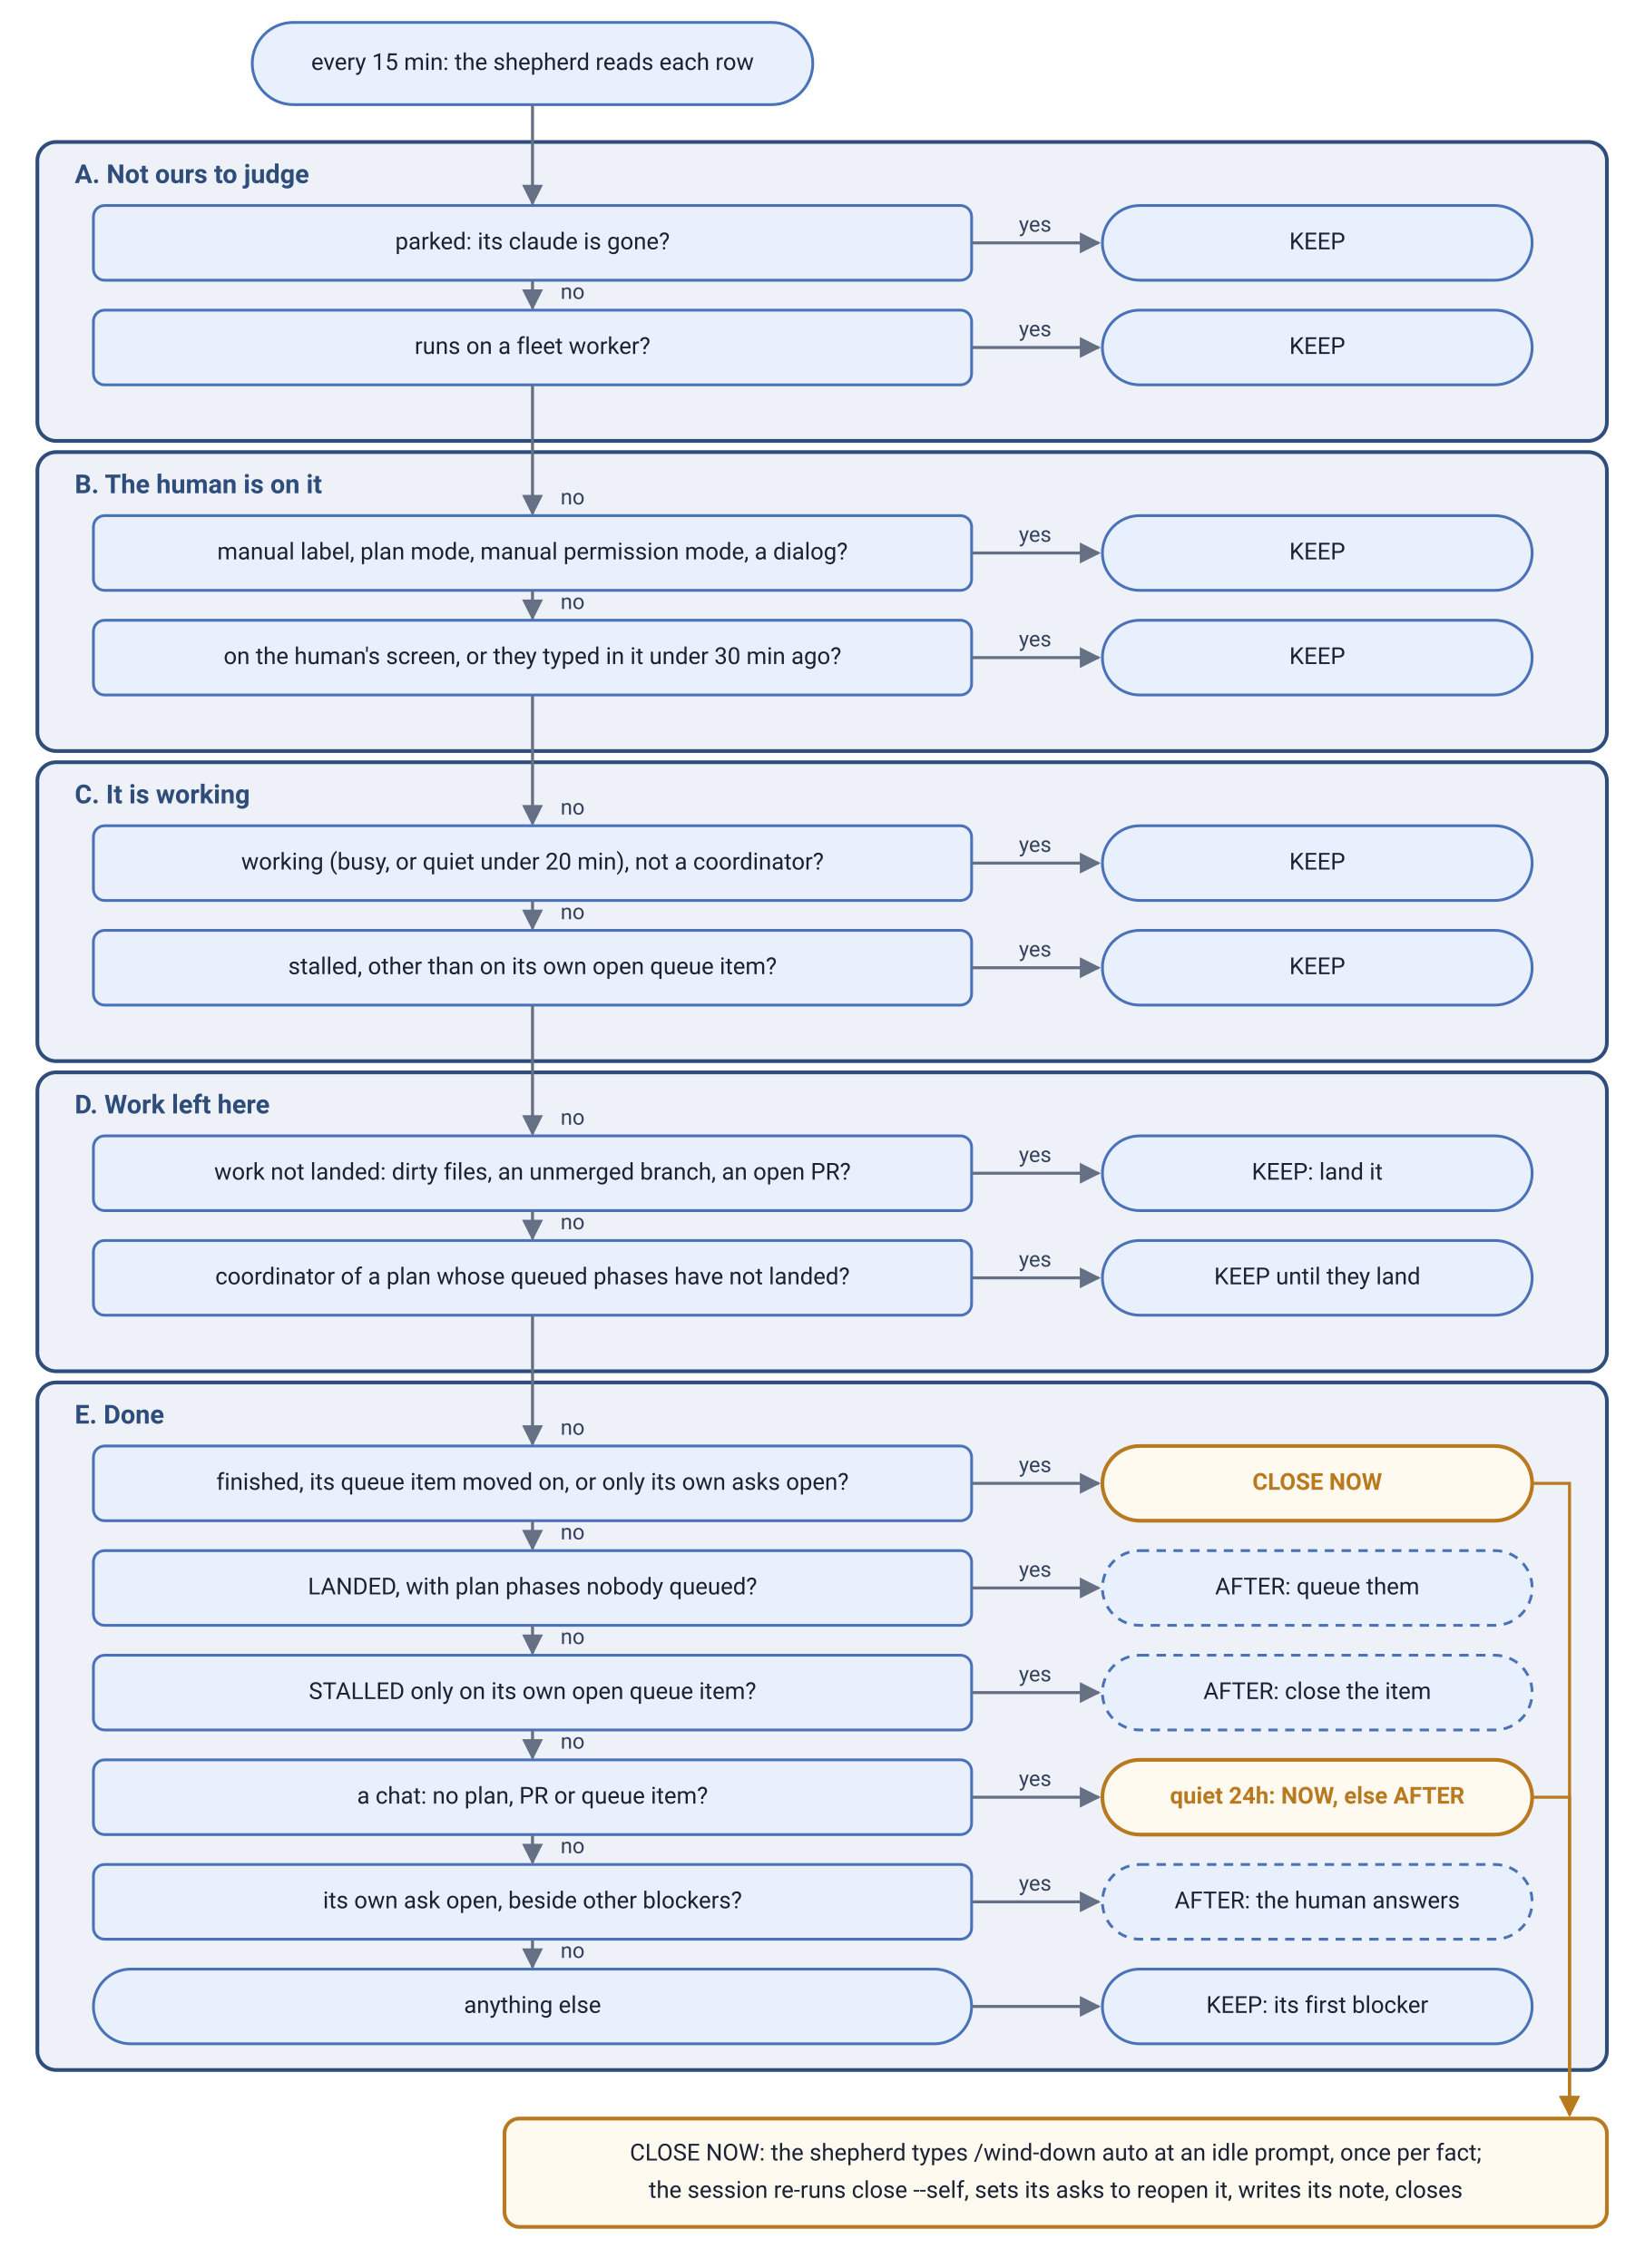
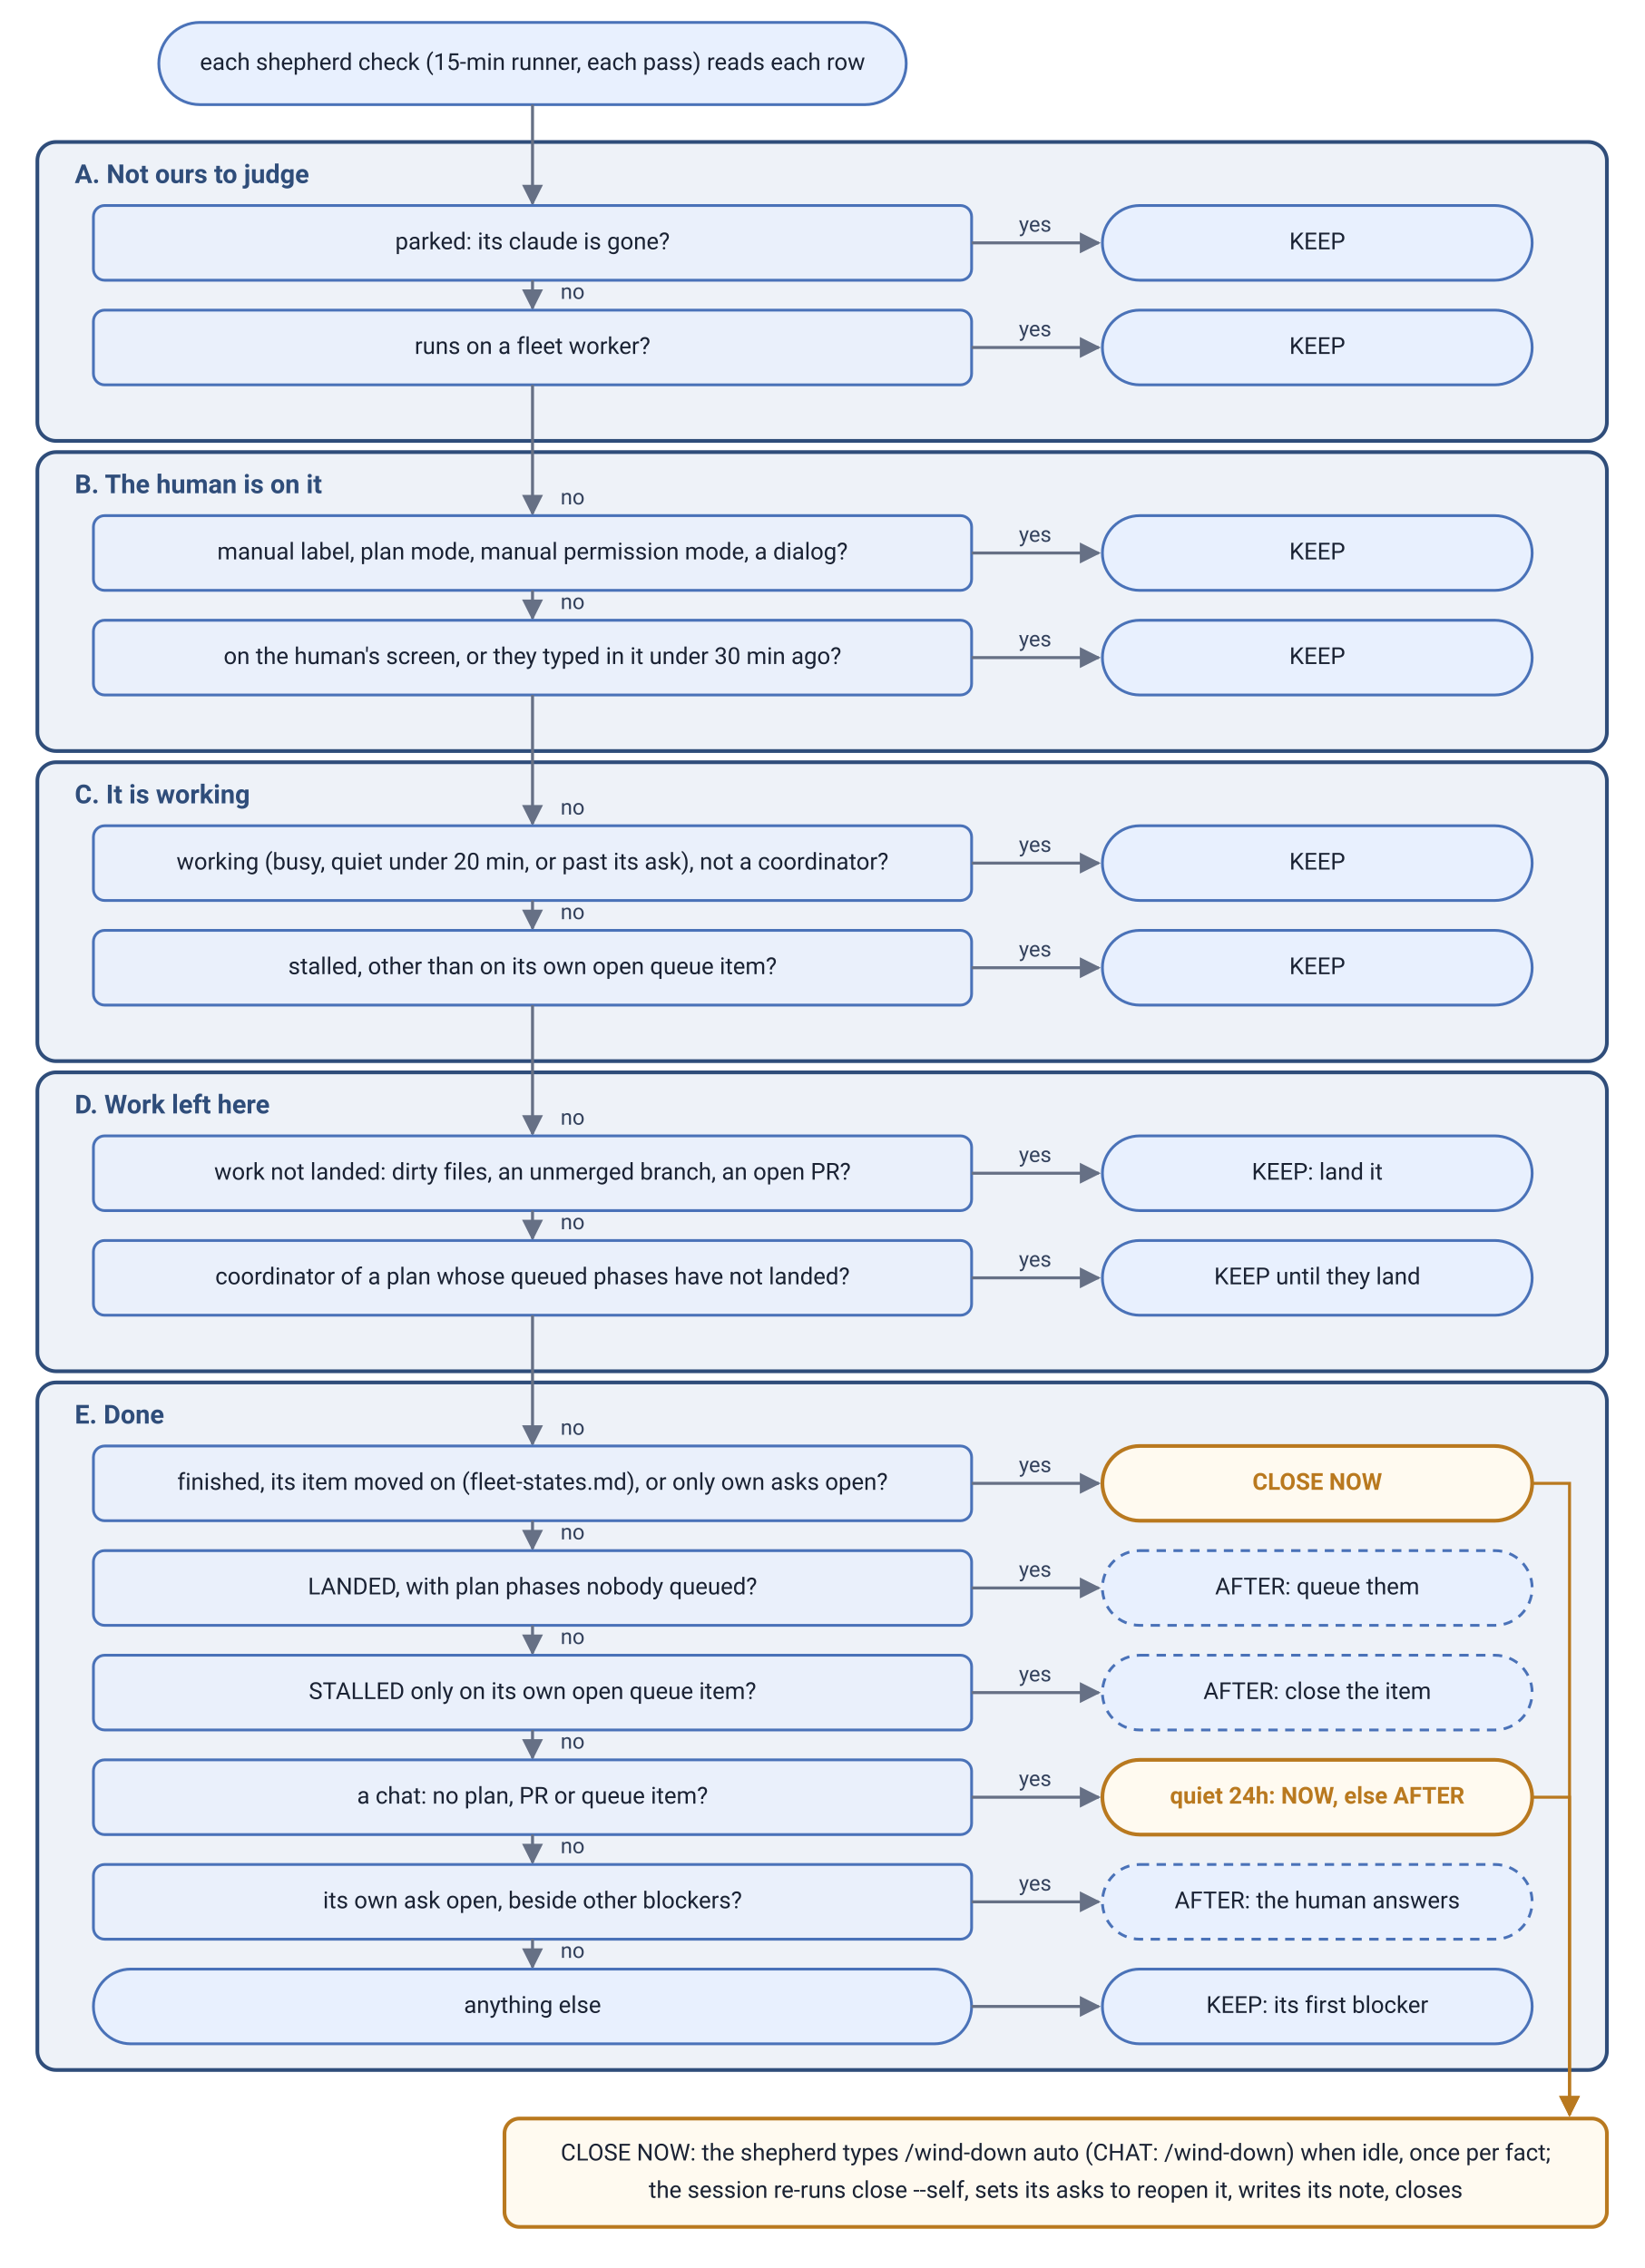
<svg xmlns="http://www.w3.org/2000/svg" viewBox="0 0 880 1214" font-family="-apple-system, BlinkMacSystemFont, Segoe UI, Roboto, Helvetica, Arial, sans-serif">
  <defs>
    <marker id="arrow" viewBox="0 0 10 10" refX="9" refY="5" markerWidth="7" markerHeight="7" orient="auto-start-reverse">
      <path d="M0,0 L10,5 L0,10 z" fill="#667085" />
    </marker>
    <marker id="arrow-amber" viewBox="0 0 10 10" refX="9" refY="5" markerWidth="7" markerHeight="7" orient="auto-start-reverse">
      <path d="M0,0 L10,5 L0,10 z" fill="#b9791f" />
    </marker>
    <style>
      .lane { fill:#eef2f8; stroke:#2f4d7a; stroke-width:2; }
      .lane-title { font-size:14px; font-weight:600; fill:#2f4d7a; text-anchor:middle; }
      .node { fill:#e8f0fe; stroke:#4a72b8; stroke-width:1.5; }
      .decision { fill:#eaf0fb; stroke:#4a72b8; stroke-width:1.5; }
      .label { font-size:14px; fill:#1a2233; text-anchor:middle; dominant-baseline:middle; }
      .label.sm { font-size:12.5px; }
      .edge { fill:none; stroke:#667085; stroke-width:1.6; marker-end:url(#arrow); }
      .elabel { font-size:11.5px; fill:#33415c; text-anchor:middle; }
    </style>
  </defs>
-   <rect class="node" x="135" y="12" width="300" height="44" rx="22" />
-   <text class="label sm" x="285" y="34">every 15 min: the shepherd reads each row</text>
+   <rect class="node" x="85" y="12" width="400" height="44" rx="22" />
+   <text class="label sm" x="285" y="34">each shepherd check (15-min runner, each pass) reads each row</text>
  <rect class="lane" x="20" y="76" width="840" height="160" rx="10" />
  <rect class="lane" x="20" y="242" width="840" height="160" rx="10" />
  <rect class="lane" x="20" y="408" width="840" height="160" rx="10" />
  <rect class="lane" x="20" y="574" width="840" height="160" rx="10" />
  <rect class="lane" x="20" y="740" width="840" height="368" rx="10" />
  <text class="lane-title" x="40" y="98" style="text-anchor:start">A. Not ours to judge</text>
  <path class="edge" d="M285,56 V109" />
  <rect class="decision" x="50" y="110" width="470" height="40" rx="6" />
  <text class="label sm" x="285" y="130">parked: its claude is gone?</text>
  <path class="edge" d="M520,130 H588" />
  <text class="elabel" x="554" y="124">yes</text>
  <rect class="node" x="590" y="110" width="230" height="40" rx="20" />
  <text class="label sm" x="705" y="130">KEEP</text>
  <path class="edge" d="M285,150 V165" />
  <rect class="decision" x="50" y="166" width="470" height="40" rx="6" />
  <text class="label sm" x="285" y="186">runs on a fleet worker?</text>
  <path class="edge" d="M520,186 H588" />
  <text class="elabel" x="554" y="180">yes</text>
  <rect class="node" x="590" y="166" width="230" height="40" rx="20" />
  <text class="label sm" x="705" y="186">KEEP</text>
  <text class="elabel" x="300" y="160" style="text-anchor:start">no</text>
  <text class="lane-title" x="40" y="264" style="text-anchor:start">B. The human is on it</text>
  <path class="edge" d="M285,206 V275" />
  <rect class="decision" x="50" y="276" width="470" height="40" rx="6" />
  <text class="label sm" x="285" y="296">manual label, plan mode, manual permission mode, a dialog?</text>
  <path class="edge" d="M520,296 H588" />
  <text class="elabel" x="554" y="290">yes</text>
  <rect class="node" x="590" y="276" width="230" height="40" rx="20" />
  <text class="label sm" x="705" y="296">KEEP</text>
  <text class="elabel" x="300" y="270" style="text-anchor:start">no</text>
  <path class="edge" d="M285,316 V331" />
  <rect class="decision" x="50" y="332" width="470" height="40" rx="6" />
  <text class="label sm" x="285" y="352">on the human's screen, or they typed in it under 30 min ago?</text>
  <path class="edge" d="M520,352 H588" />
  <text class="elabel" x="554" y="346">yes</text>
  <rect class="node" x="590" y="332" width="230" height="40" rx="20" />
  <text class="label sm" x="705" y="352">KEEP</text>
  <text class="elabel" x="300" y="326" style="text-anchor:start">no</text>
  <text class="lane-title" x="40" y="430" style="text-anchor:start">C. It is working</text>
  <path class="edge" d="M285,372 V441" />
  <rect class="decision" x="50" y="442" width="470" height="40" rx="6" />
-   <text class="label sm" x="285" y="462">working (busy, or quiet under 20 min), not a coordinator?</text>
+   <text class="label sm" x="285" y="462">working (busy, quiet under 20 min, or past its ask), not a coordinator?</text>
  <path class="edge" d="M520,462 H588" />
  <text class="elabel" x="554" y="456">yes</text>
  <rect class="node" x="590" y="442" width="230" height="40" rx="20" />
  <text class="label sm" x="705" y="462">KEEP</text>
  <text class="elabel" x="300" y="436" style="text-anchor:start">no</text>
  <path class="edge" d="M285,482 V497" />
  <rect class="decision" x="50" y="498" width="470" height="40" rx="6" />
  <text class="label sm" x="285" y="518">stalled, other than on its own open queue item?</text>
  <path class="edge" d="M520,518 H588" />
  <text class="elabel" x="554" y="512">yes</text>
  <rect class="node" x="590" y="498" width="230" height="40" rx="20" />
  <text class="label sm" x="705" y="518">KEEP</text>
  <text class="elabel" x="300" y="492" style="text-anchor:start">no</text>
  <text class="lane-title" x="40" y="596" style="text-anchor:start">D. Work left here</text>
  <path class="edge" d="M285,538 V607" />
  <rect class="decision" x="50" y="608" width="470" height="40" rx="6" />
  <text class="label sm" x="285" y="628">work not landed: dirty files, an unmerged branch, an open PR?</text>
  <path class="edge" d="M520,628 H588" />
  <text class="elabel" x="554" y="622">yes</text>
  <rect class="node" x="590" y="608" width="230" height="40" rx="20" />
  <text class="label sm" x="705" y="628">KEEP: land it</text>
  <text class="elabel" x="300" y="602" style="text-anchor:start">no</text>
  <path class="edge" d="M285,648 V663" />
  <rect class="decision" x="50" y="664" width="470" height="40" rx="6" />
  <text class="label sm" x="285" y="684">coordinator of a plan whose queued phases have not landed?</text>
  <path class="edge" d="M520,684 H588" />
  <text class="elabel" x="554" y="678">yes</text>
  <rect class="node" x="590" y="664" width="230" height="40" rx="20" />
  <text class="label sm" x="705" y="684">KEEP until they land</text>
  <text class="elabel" x="300" y="658" style="text-anchor:start">no</text>
  <text class="lane-title" x="40" y="762" style="text-anchor:start">E. Done</text>
  <path class="edge" d="M285,704 V773" />
  <rect class="decision" x="50" y="774" width="470" height="40" rx="6" />
-   <text class="label sm" x="285" y="794">finished, its queue item moved on, or only its own asks open?</text>
+   <text class="label sm" x="285" y="794">finished, its item moved on (fleet-states.md), or only own asks open?</text>
  <path class="edge" d="M520,794 H588" />
  <text class="elabel" x="554" y="788">yes</text>
  <rect class="node" x="590" y="774" width="230" height="40" rx="20" style="fill:#fffaf0;stroke:#b9791f;stroke-width:2" />
  <text class="label sm" x="705" y="794" style="fill:#b9791f;font-weight:600">CLOSE NOW</text>
  <text class="elabel" x="300" y="768" style="text-anchor:start">no</text>
  <path class="edge" d="M285,814 V829" />
  <rect class="decision" x="50" y="830" width="470" height="40" rx="6" />
  <text class="label sm" x="285" y="850">LANDED, with plan phases nobody queued?</text>
  <path class="edge" d="M520,850 H588" />
  <text class="elabel" x="554" y="844">yes</text>
  <rect class="node" x="590" y="830" width="230" height="40" rx="20" style="stroke-dasharray:5 4" />
  <text class="label sm" x="705" y="850">AFTER: queue them</text>
  <text class="elabel" x="300" y="824" style="text-anchor:start">no</text>
  <path class="edge" d="M285,870 V885" />
  <rect class="decision" x="50" y="886" width="470" height="40" rx="6" />
  <text class="label sm" x="285" y="906">STALLED only on its own open queue item?</text>
  <path class="edge" d="M520,906 H588" />
  <text class="elabel" x="554" y="900">yes</text>
  <rect class="node" x="590" y="886" width="230" height="40" rx="20" style="stroke-dasharray:5 4" />
  <text class="label sm" x="705" y="906">AFTER: close the item</text>
  <text class="elabel" x="300" y="880" style="text-anchor:start">no</text>
  <path class="edge" d="M285,926 V941" />
  <rect class="decision" x="50" y="942" width="470" height="40" rx="6" />
  <text class="label sm" x="285" y="962">a chat: no plan, PR or queue item?</text>
  <path class="edge" d="M520,962 H588" />
  <text class="elabel" x="554" y="956">yes</text>
  <rect class="node" x="590" y="942" width="230" height="40" rx="20" style="fill:#fffaf0;stroke:#b9791f;stroke-width:2" />
  <text class="label sm" x="705" y="962" style="fill:#b9791f;font-weight:600">quiet 24h: NOW, else AFTER</text>
  <text class="elabel" x="300" y="936" style="text-anchor:start">no</text>
  <path class="edge" d="M285,982 V997" />
  <rect class="decision" x="50" y="998" width="470" height="40" rx="6" />
  <text class="label sm" x="285" y="1018">its own ask open, beside other blockers?</text>
  <path class="edge" d="M520,1018 H588" />
  <text class="elabel" x="554" y="1012">yes</text>
  <rect class="node" x="590" y="998" width="230" height="40" rx="20" style="stroke-dasharray:5 4" />
  <text class="label sm" x="705" y="1018">AFTER: the human answers</text>
  <text class="elabel" x="300" y="992" style="text-anchor:start">no</text>
  <path class="edge" d="M285,1038 V1053" />
  <rect class="node" x="50" y="1054" width="470" height="40" rx="20" />
  <text class="label sm" x="285" y="1074">anything else</text>
  <path class="edge" d="M520,1074 H588" />
  <rect class="node" x="590" y="1054" width="230" height="40" rx="20" />
  <text class="label sm" x="705" y="1074">KEEP: its first blocker</text>
  <text class="elabel" x="300" y="1048" style="text-anchor:start">no</text>
  <path class="edge" d="M820,794 H840 V1132" style="stroke:#b9791f;marker-end:url(#arrow-amber)" />
  <path class="edge" d="M820,962 H840 V1132" style="stroke:#b9791f;marker-end:url(#arrow-amber)" />
  <rect class="node" x="270" y="1134" width="590" height="58" rx="8" style="fill:#fffaf0;stroke:#b9791f;stroke-width:2" />
-   <text class="label sm" x="565" y="1153">CLOSE NOW: the shepherd types /wind-down auto at an idle prompt, once per fact;</text>
+   <text class="label sm" x="565" y="1153">CLOSE NOW: the shepherd types /wind-down auto (CHAT: /wind-down) when idle, once per fact;</text>
  <text class="label sm" x="565" y="1173">the session re-runs close --self, sets its asks to reopen it, writes its note, closes</text>
</svg>
